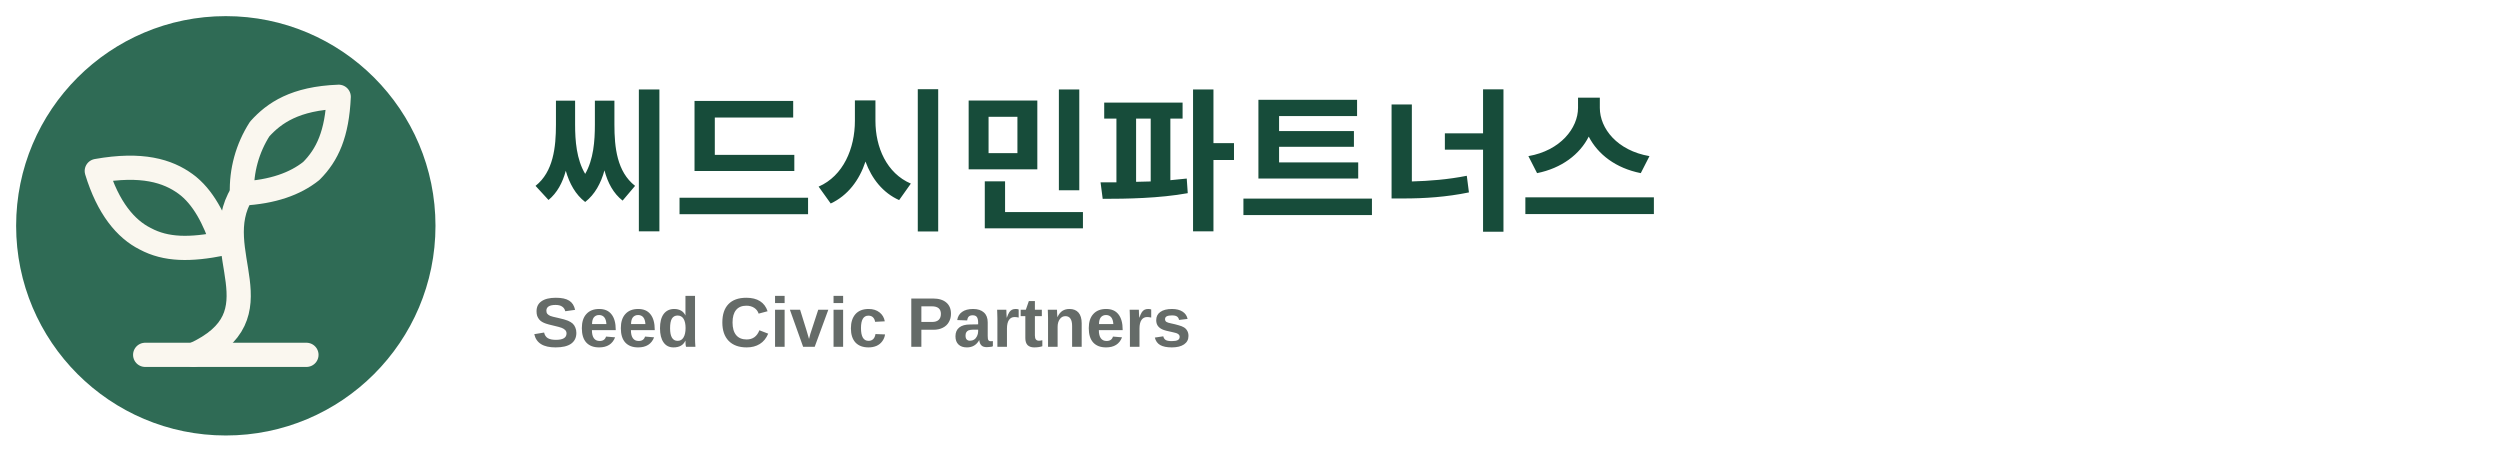
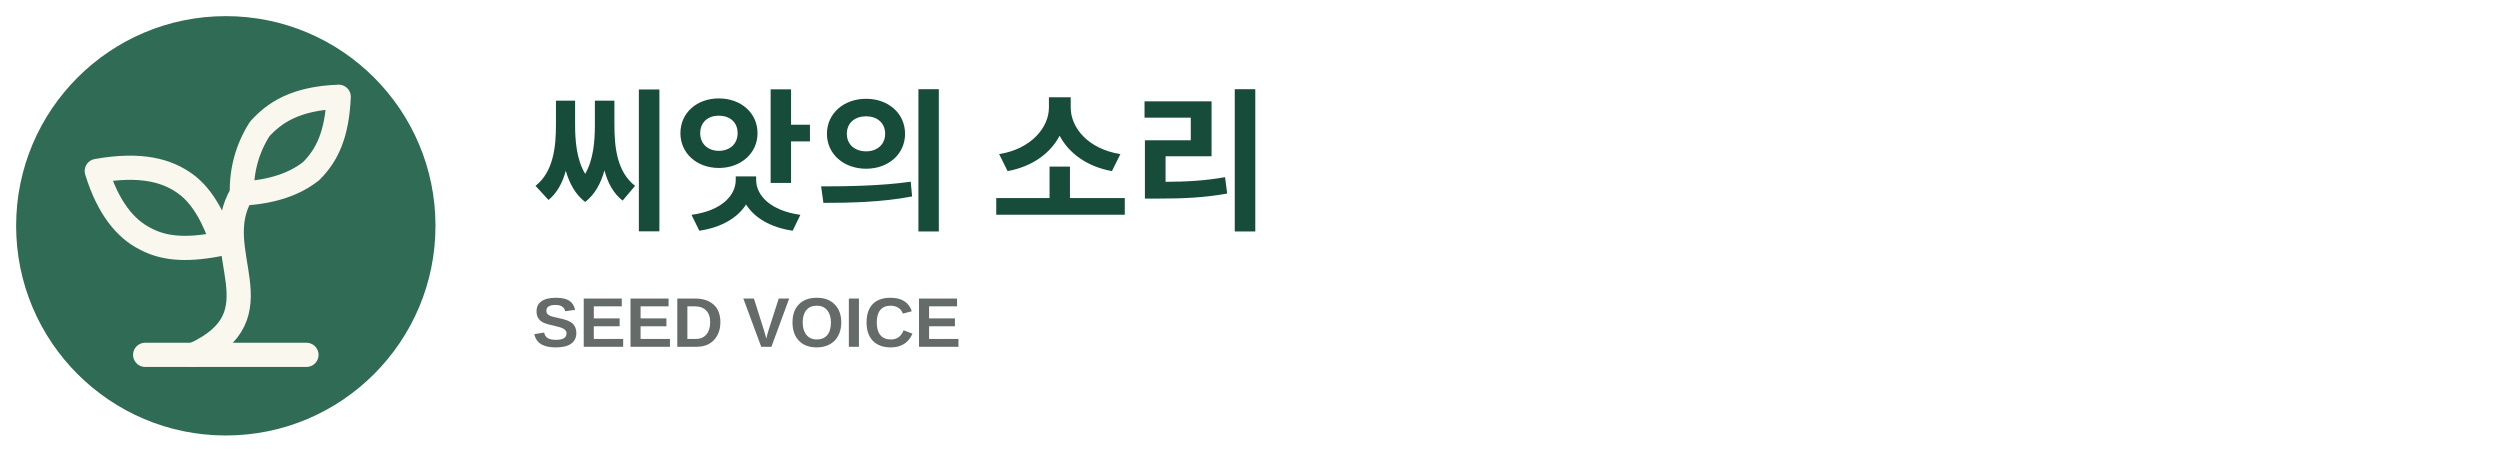
<svg xmlns="http://www.w3.org/2000/svg" viewBox="0 0 310 56" role="img" aria-labelledby="logo-title logo-desc">
  <circle cx="28" cy="28" r="26" fill="#2F6B55" />
  <g transform="translate(4 4) scale(2)" fill="none" stroke="#FAF7EF" stroke-width="1.5" stroke-linecap="round" stroke-linejoin="round">
    <path d="M7 20h10" />
    <path d="M10 20c5.5-2.5.8-6.4 3-10" />
    <path d="M9.5 9.4c1.1.8 1.8 2.2 2.3 3.7-2 .4-3.5.4-4.8-.3-1.2-.6-2.3-1.9-3-4.2 2.8-.5 4.4 0 5.5.8Z" />
    <path d="M14.1 6a7 7 0 0 0-1.1 4c1.9-.1 3.3-.6 4.3-1.4 1-1 1.6-2.3 1.7-4.6-2.7.1-4 1-4.9 2Z" />
  </g>
-   <text x="66" y="27" textLength="158" lengthAdjust="spacingAndGlyphs" fill="#174C3A" font-family="Pretendard, 'Noto Sans KR', Arial, sans-serif" font-size="19" font-weight="800">씨드시민파트너스</text>
-   <text x="66" y="43" textLength="158" lengthAdjust="spacing" fill="#656B68" font-family="Pretendard, 'Noto Sans KR', Arial, sans-serif" font-size="8.7" font-weight="700">Seed Civic Partners</text>
+   <text x="66" y="27" textLength="158" lengthAdjust="spacingAndGlyphs" fill="#174C3A" font-family="Pretendard, 'Noto Sans KR', Arial, sans-serif" font-size="19" font-weight="800">씨앗의 소리</text>
+   <text x="66" y="43" textLength="158" lengthAdjust="spacing" fill="#656B68" font-family="Pretendard, 'Noto Sans KR', Arial, sans-serif" font-size="8.7" font-weight="700">SEED VOICE</text>
</svg>
